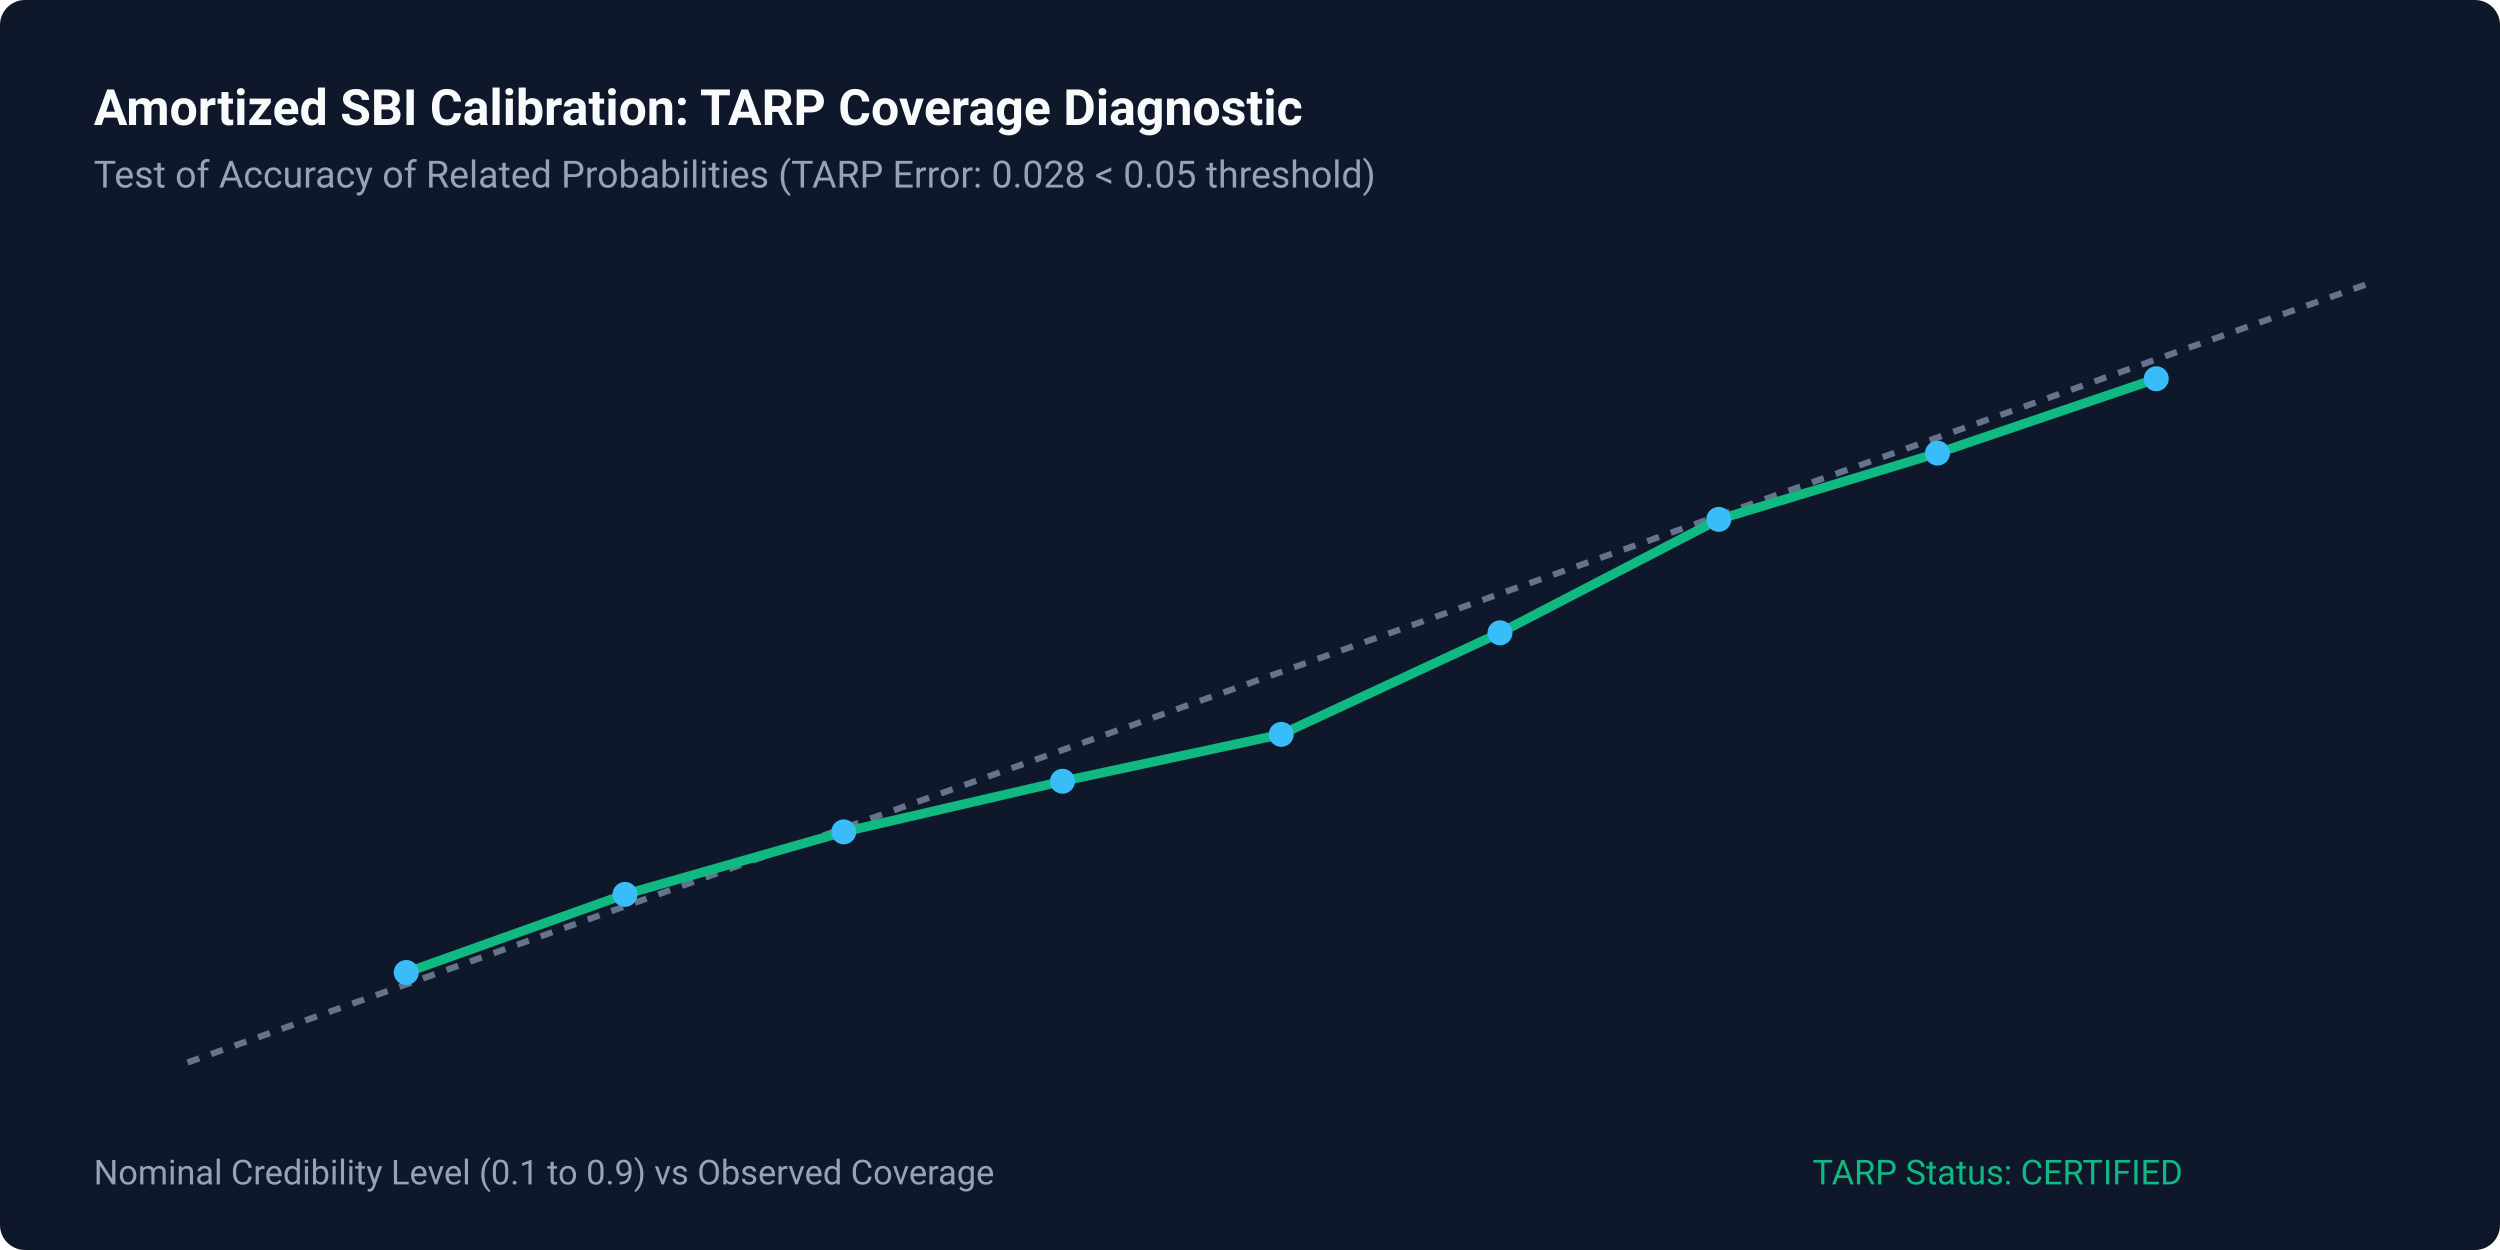
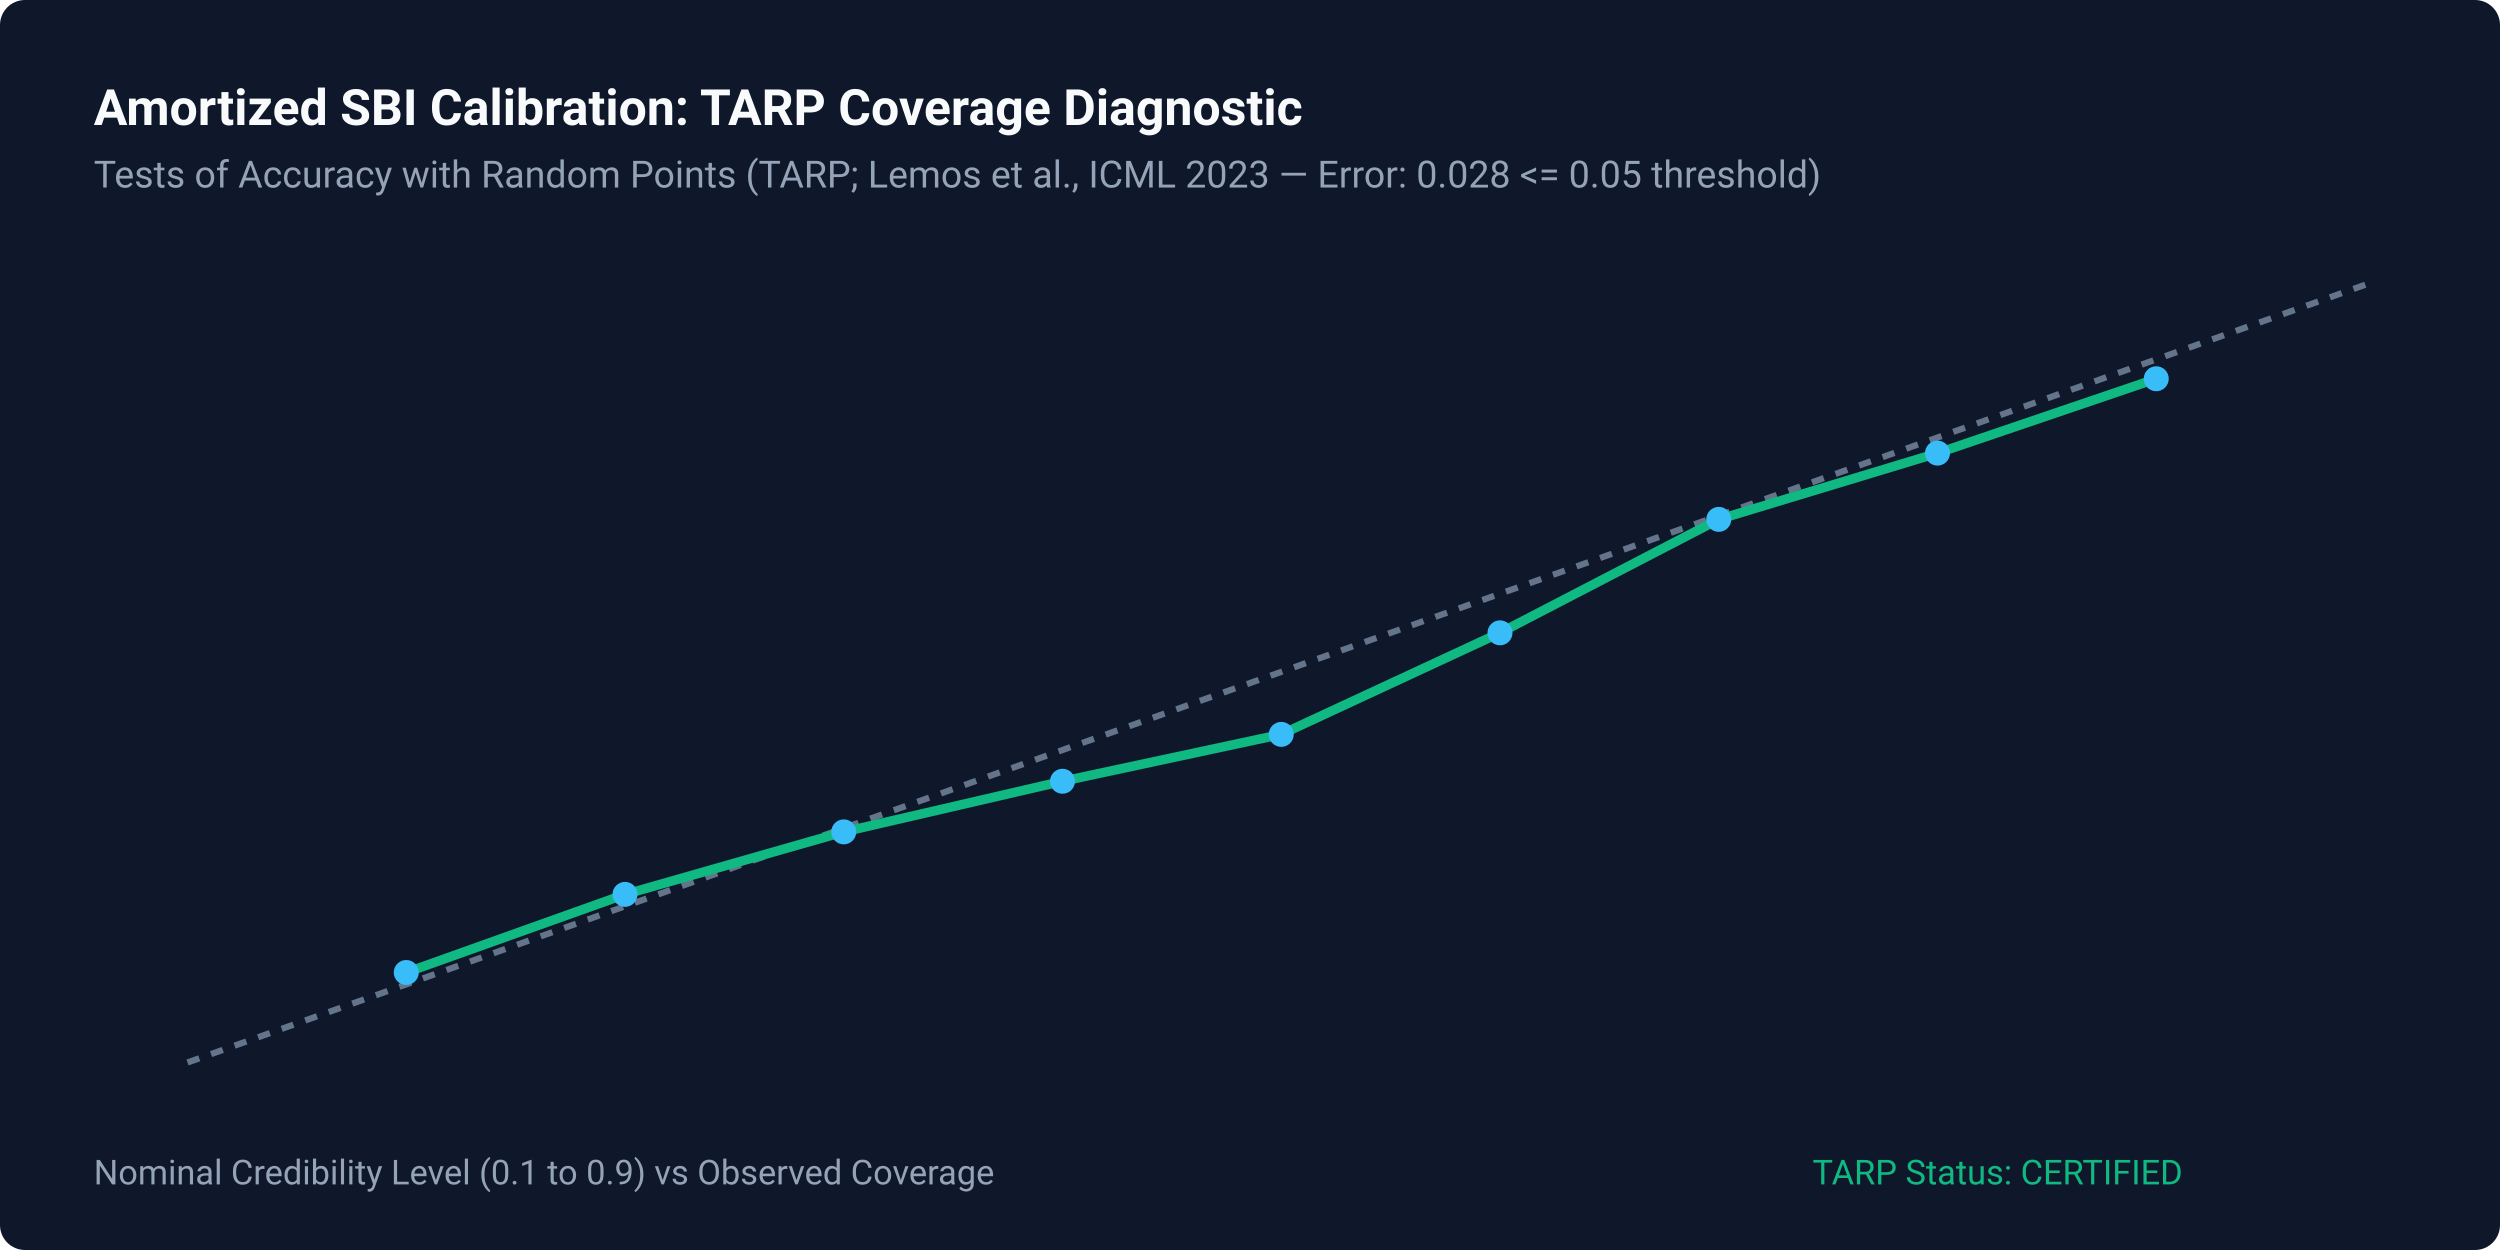
<svg xmlns="http://www.w3.org/2000/svg" viewBox="0 0 800 400" width="100%" height="auto">
  <style>text { font-family: -apple-system, BlinkMacSystemFont, "Segoe UI", Roboto, sans-serif; }</style>
  <rect width="800" height="400" rx="8" fill="#0f172a" />
  <text x="30" y="40" font-size="16" font-weight="700" fill="#f8fafc">Amortized SBI Calibration: TARP Coverage Diagnostic</text>
-   <text x="30" y="60" font-size="12" fill="#94a3b8">Test of Accuracy of Related Probabilities (TARP Error: 0.028 &lt; 0.05 threshold)</text>
+   <text x="30" y="60" font-size="12" fill="#94a3b8">Tests of Accuracy with Random Points (TARP; Lemos et al., ICML 2023 — Error: 0.028 &lt;= 0.05 threshold)</text>
  <line x1="60" y1="340" x2="760" y2="90" stroke="#64748b" stroke-width="2" stroke-dasharray="4,4" />
  <polyline points="130.0,311.2 200.0,286.2 270.0,266.2 340.0,250.0 410.0,235.0 480.0,202.5 550.0,166.2 620.0,145.0 690.0,121.2" fill="none" stroke="#10b981" stroke-width="3" />
  <circle cx="130.0" cy="311.2" r="4" fill="#38bdf8" />
  <circle cx="200.0" cy="286.2" r="4" fill="#38bdf8" />
  <circle cx="270.0" cy="266.2" r="4" fill="#38bdf8" />
  <circle cx="340.0" cy="250.0" r="4" fill="#38bdf8" />
  <circle cx="410.0" cy="235.0" r="4" fill="#38bdf8" />
  <circle cx="480.0" cy="202.5" r="4" fill="#38bdf8" />
  <circle cx="550.0" cy="166.2" r="4" fill="#38bdf8" />
  <circle cx="620.0" cy="145.0" r="4" fill="#38bdf8" />
  <circle cx="690.0" cy="121.2" r="4" fill="#38bdf8" />
  <text x="30" y="379" font-size="11" fill="#94a3b8">Nominal Credibility Level (0.1 to 0.9) vs Observed Coverage</text>
  <text x="580" y="379" font-size="11" fill="#10b981">TARP Status: CERTIFIED</text>
</svg>
